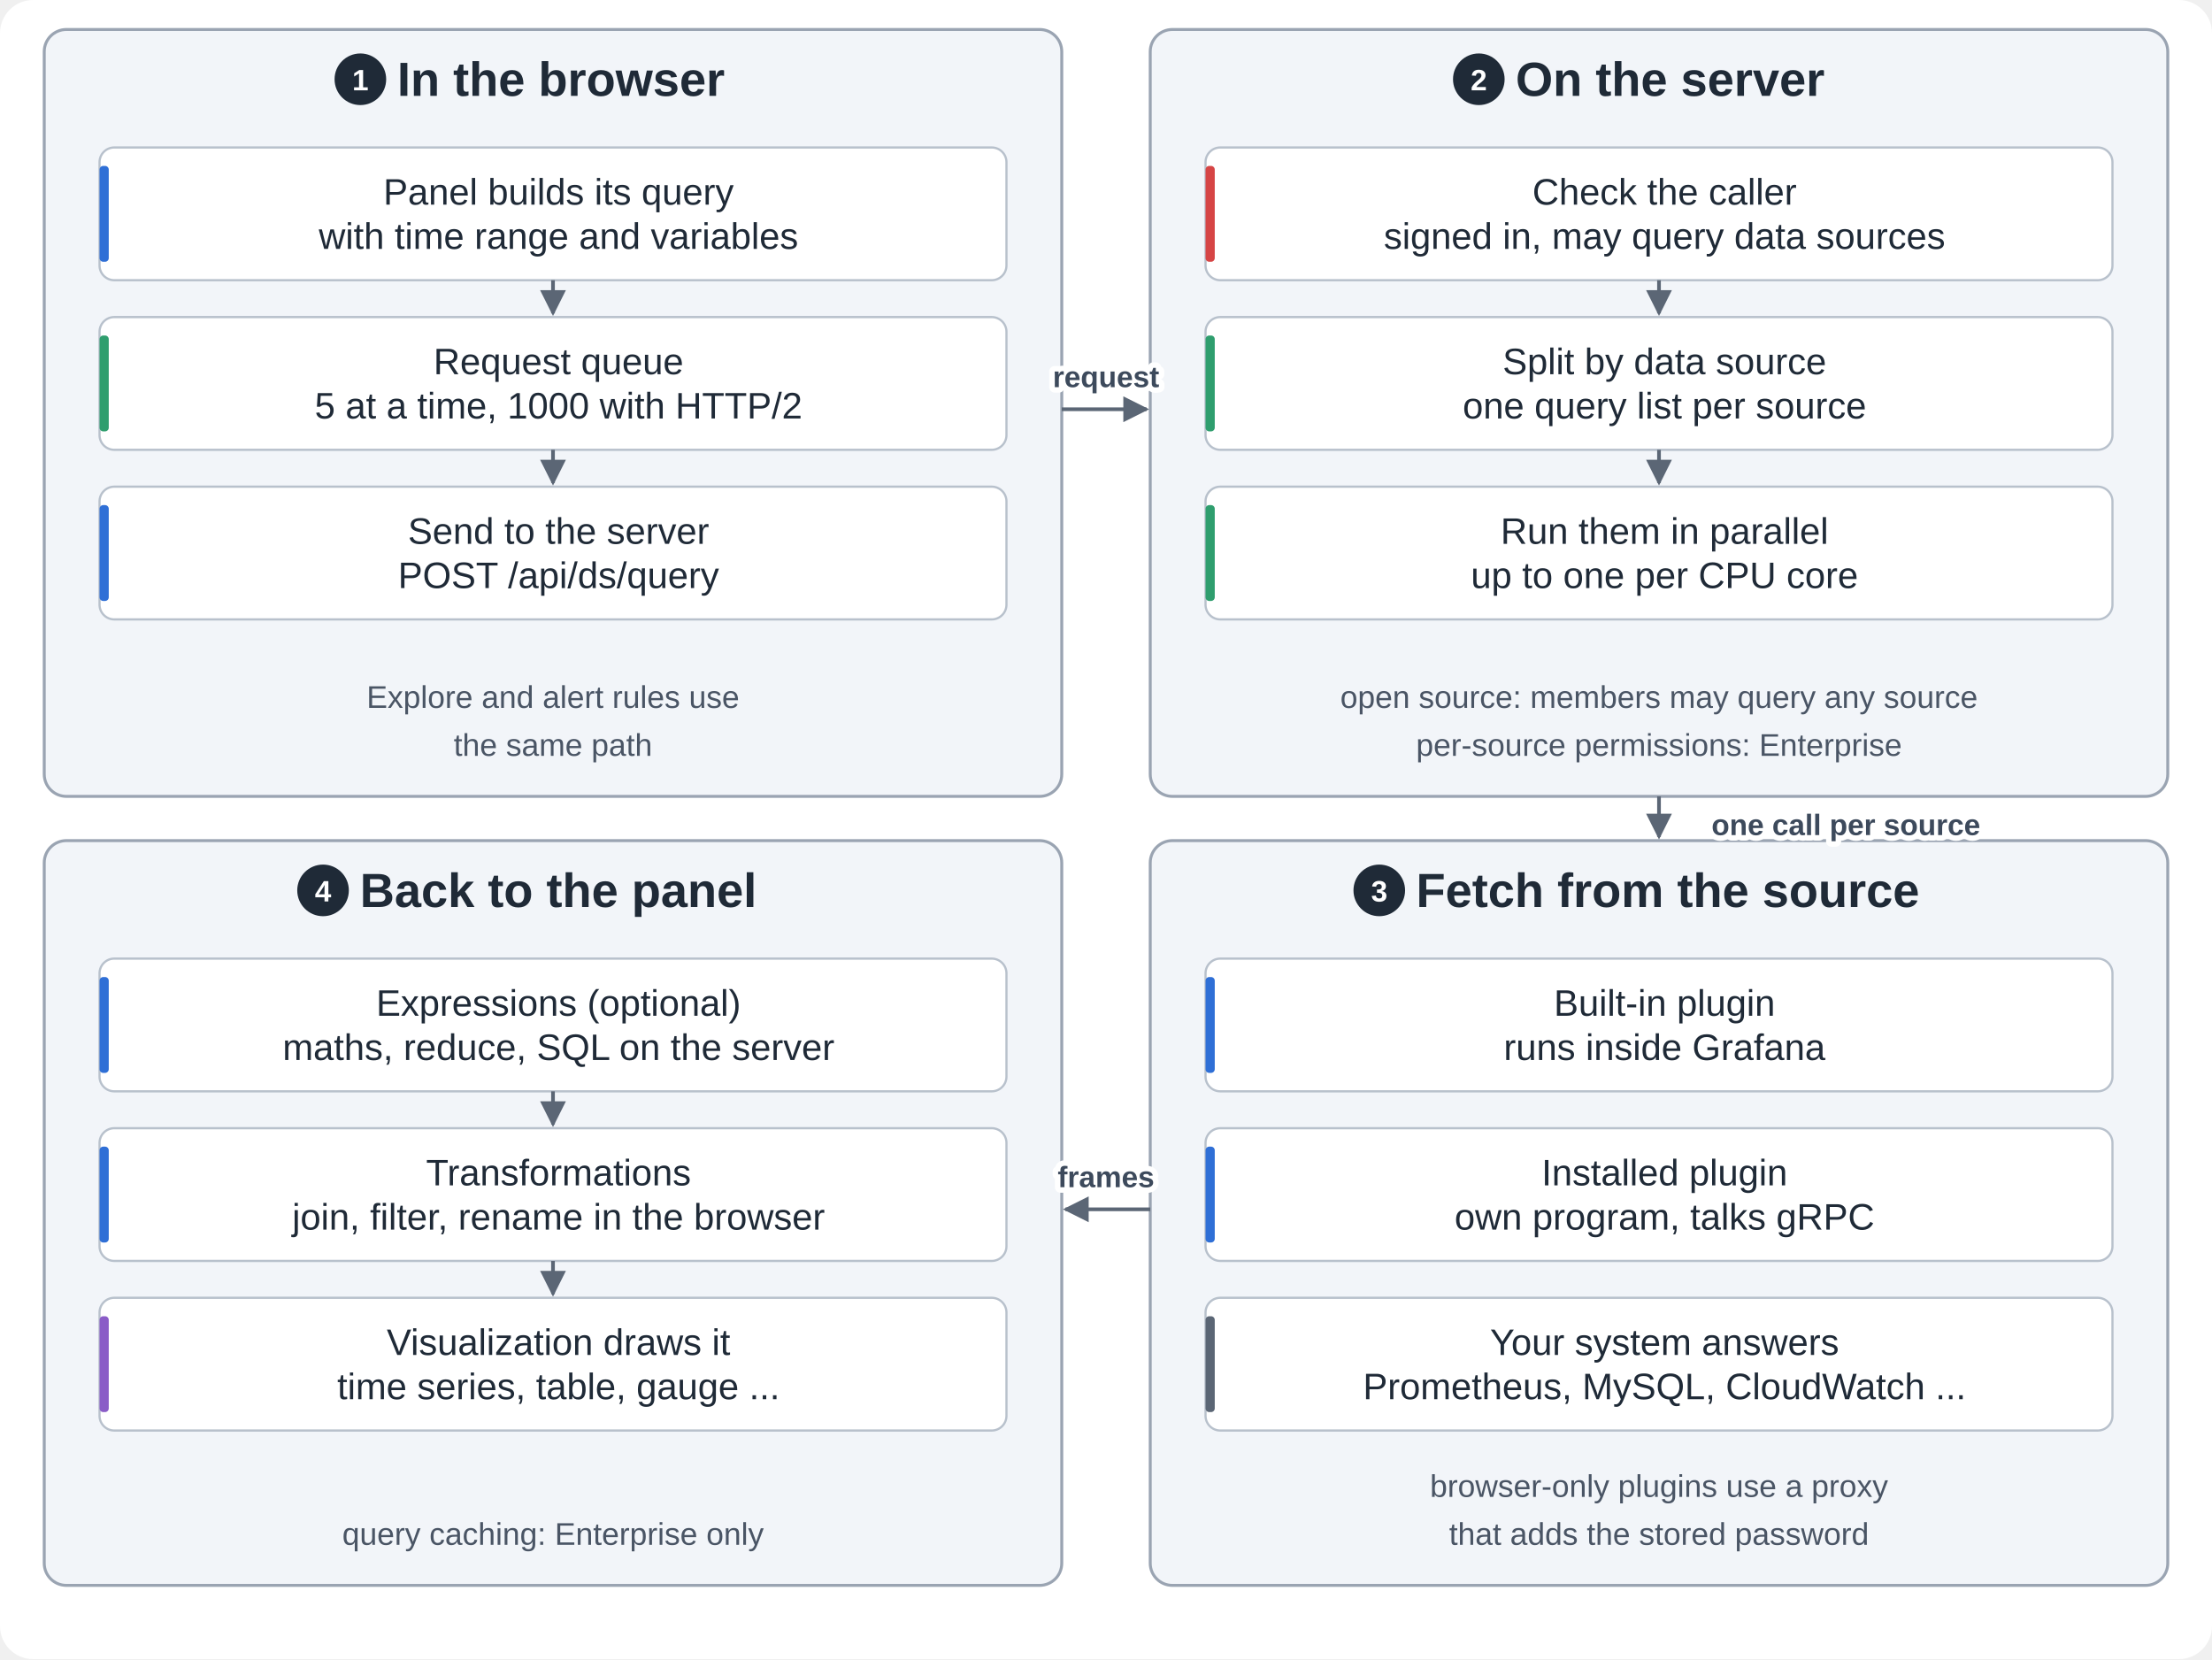
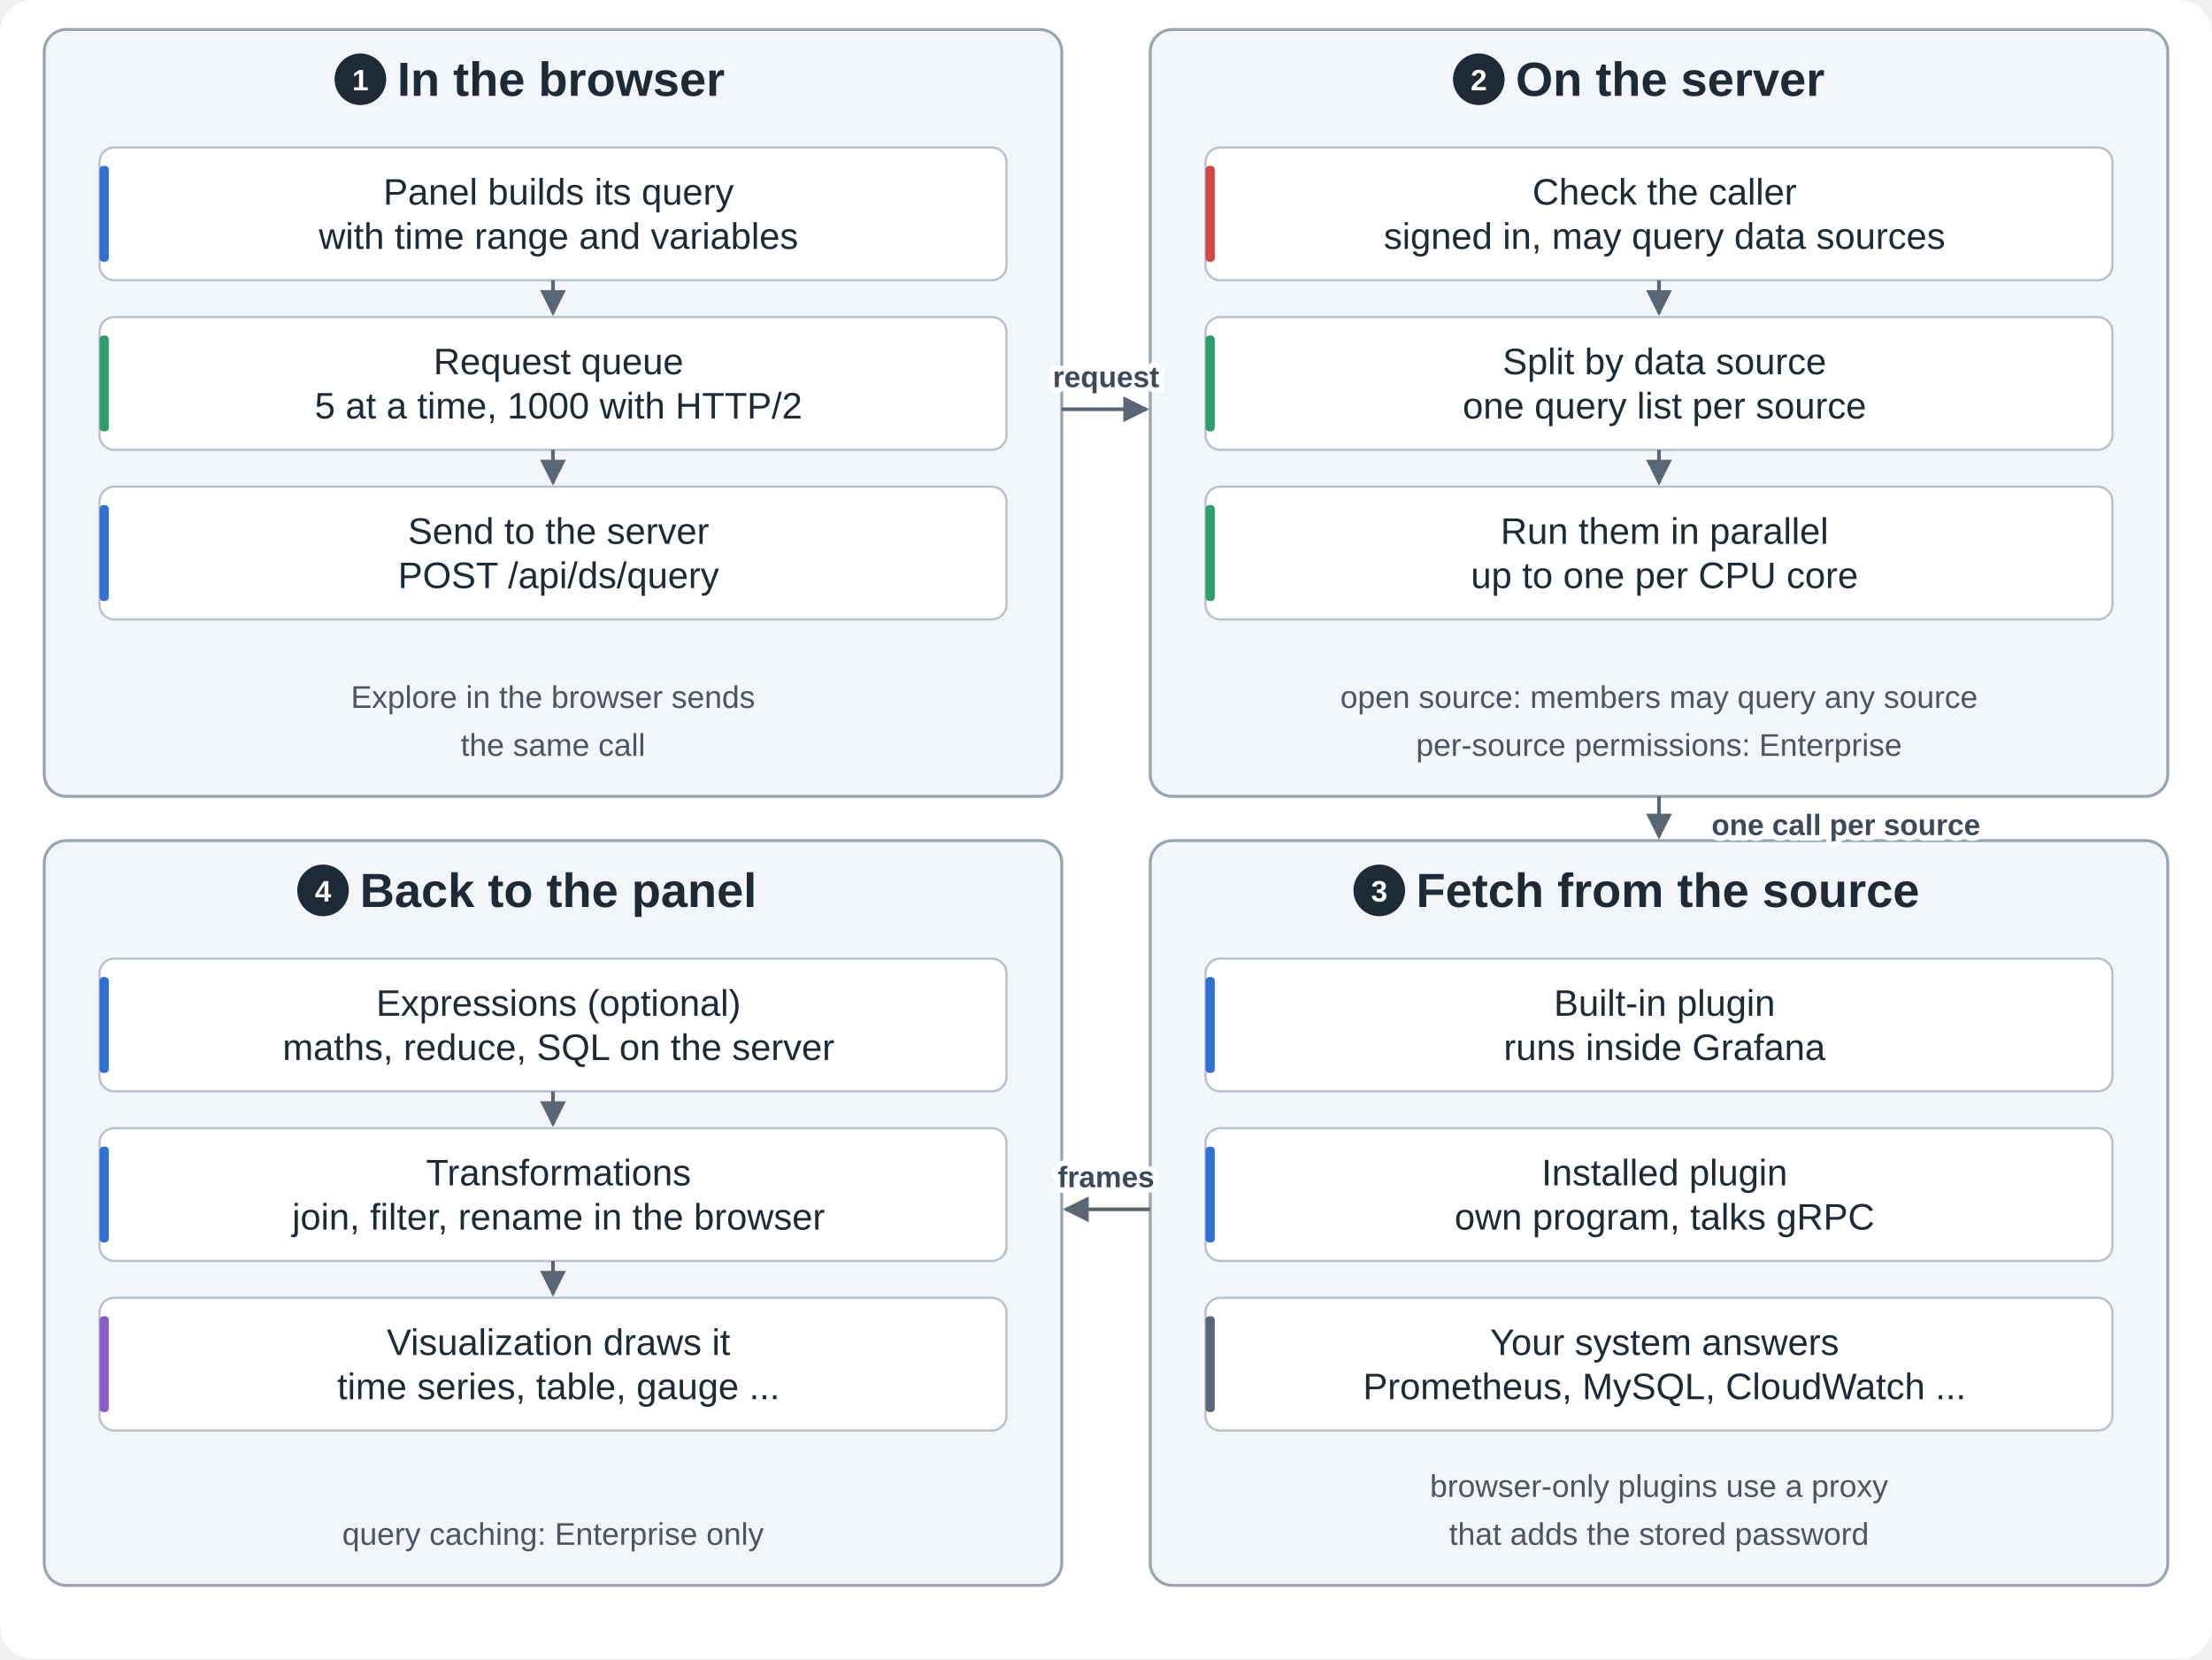
<svg xmlns="http://www.w3.org/2000/svg" viewBox="0 0 1200 900" width="1200" height="900" role="img" aria-labelledby="t d">
  <defs>
    <marker id="arr" viewBox="0 0 10 10" refX="9" refY="5" markerWidth="7" markerHeight="7" orient="auto">
      <path d="M0 0L10 5L0 10z" fill="#5b6675" />
    </marker>
    <marker id="ca" viewBox="0 0 10 10" refX="5" refY="5" markerWidth="6" markerHeight="6" orient="auto">
      <path d="M0 0L10 5L0 10z" fill="#5b6675" />
    </marker>
  </defs>
  <style>
text{font-family:-apple-system,"Helvetica Neue",Arial,"PingFang SC",sans-serif;fill:#1f2a37}
.gt{font-size:26px;font-weight:700}
.st{font-size:20px;font-weight:700}
.ag{font-size:20px}
.q{font-size:18px;fill:#3d4a5c}
.lb{font-size:17px;fill:#4a5565}
.al{font-size:16px;font-weight:600;fill:#3d4a5c;paint-order:stroke;stroke:#ffffff;stroke-width:6px;stroke-linejoin:round}
.grp{fill:#f2f5f9;stroke:#9aa4b2;stroke-width:1.6}
.sub{fill:#e8edf3;stroke:#b8c1cc;stroke-width:1.2}
.agent{fill:#ffffff;stroke:#b8c1cc;stroke-width:1.2}
.human{fill:#d6e6fb;stroke:#9cbbe6;stroke-width:1.2}
.front{fill:#dcf0e0;stroke:#9ccfa8;stroke-width:1.2}
.flow{stroke:#5b6675;stroke-width:2;fill:none;marker-end:url(#arr)}
.back{stroke-dasharray:7 5}
.cyc{stroke:#5b6675;stroke-width:2;fill:none;marker-end:url(#ca)}
.num{fill:#1f2a37}
.numt{font-size:16px;font-weight:700;fill:#ffffff}
</style>
  <rect width="1200" height="900" rx="18" fill="#ffffff" />
  <rect x="24" y="16" width="552" height="416" rx="12" class="grp" />
  <circle cx="195.5" cy="43" r="14" class="num" />
  <text x="195.5" y="49" class="numt" text-anchor="middle">1</text>
  <text x="215.5" y="52" class="gt" text-anchor="start">In the browser</text>
  <rect x="54" y="80" width="492" height="72" rx="8" class="agent" />
  <rect x="54" y="90" width="5" height="52" rx="2" fill="#2f6fd6" />
  <text x="303.0" y="111.0" class="ag" text-anchor="middle">Panel builds its query</text>
  <text x="303.0" y="135.0" class="ag" text-anchor="middle">with time range and variables</text>
  <rect x="54" y="172" width="492" height="72" rx="8" class="agent" />
  <rect x="54" y="182" width="5" height="52" rx="2" fill="#2f9e6e" />
  <text x="303.0" y="203.0" class="ag" text-anchor="middle">Request queue</text>
  <text x="303.0" y="227.0" class="ag" text-anchor="middle">5 at a time, 1000 with HTTP/2</text>
  <path d="M300.0 152V170" class="flow" />
  <rect x="54" y="264" width="492" height="72" rx="8" class="agent" />
  <rect x="54" y="274" width="5" height="52" rx="2" fill="#2f6fd6" />
  <text x="303.0" y="295.0" class="ag" text-anchor="middle">Send to the server</text>
  <text x="303.0" y="319.0" class="ag" text-anchor="middle">POST /api/ds/query</text>
  <path d="M300.0 244V262" class="flow" />
-   <text x="300.0" y="384" class="lb" text-anchor="middle">Explore and alert rules use</text>
-   <text x="300.0" y="410" class="lb" text-anchor="middle">the same path</text>
+   <text x="300.0" y="384" class="lb" text-anchor="middle">Explore in the browser sends</text>
+   <text x="300.0" y="410" class="lb" text-anchor="middle">the same call</text>
  <rect x="624" y="16" width="552" height="416" rx="12" class="grp" />
  <circle cx="802.25" cy="43" r="14" class="num" />
  <text x="802.25" y="49" class="numt" text-anchor="middle">2</text>
  <text x="822.25" y="52" class="gt" text-anchor="start">On the server</text>
  <rect x="654" y="80" width="492" height="72" rx="8" class="agent" />
  <rect x="654" y="90" width="5" height="52" rx="2" fill="#d64545" />
  <text x="903.0" y="111.0" class="ag" text-anchor="middle">Check the caller</text>
  <text x="903.0" y="135.0" class="ag" text-anchor="middle">signed in, may query data sources</text>
  <rect x="654" y="172" width="492" height="72" rx="8" class="agent" />
  <rect x="654" y="182" width="5" height="52" rx="2" fill="#2f9e6e" />
  <text x="903.0" y="203.0" class="ag" text-anchor="middle">Split by data source</text>
  <text x="903.0" y="227.0" class="ag" text-anchor="middle">one query list per source</text>
  <path d="M900.0 152V170" class="flow" />
  <rect x="654" y="264" width="492" height="72" rx="8" class="agent" />
  <rect x="654" y="274" width="5" height="52" rx="2" fill="#2f9e6e" />
  <text x="903.0" y="295.0" class="ag" text-anchor="middle">Run them in parallel</text>
  <text x="903.0" y="319.0" class="ag" text-anchor="middle">up to one per CPU core</text>
  <path d="M900.0 244V262" class="flow" />
  <text x="900.0" y="384" class="lb" text-anchor="middle">open source: members may query any source</text>
  <text x="900.0" y="410" class="lb" text-anchor="middle">per-source permissions: Enterprise</text>
  <rect x="624" y="456" width="552" height="404" rx="12" class="grp" />
  <circle cx="748.25" cy="483" r="14" class="num" />
  <text x="748.25" y="489" class="numt" text-anchor="middle">3</text>
  <text x="768.25" y="492" class="gt" text-anchor="start">Fetch from the source</text>
  <rect x="654" y="520" width="492" height="72" rx="8" class="agent" />
  <rect x="654" y="530" width="5" height="52" rx="2" fill="#2f6fd6" />
  <text x="903.0" y="551.0" class="ag" text-anchor="middle">Built-in plugin</text>
  <text x="903.0" y="575.0" class="ag" text-anchor="middle">runs inside Grafana</text>
  <rect x="654" y="612" width="492" height="72" rx="8" class="agent" />
  <rect x="654" y="622" width="5" height="52" rx="2" fill="#2f6fd6" />
  <text x="903.0" y="643.0" class="ag" text-anchor="middle">Installed plugin</text>
  <text x="903.0" y="667.0" class="ag" text-anchor="middle">own program, talks gRPC</text>
  <rect x="654" y="704" width="492" height="72" rx="8" class="agent" />
  <rect x="654" y="714" width="5" height="52" rx="2" fill="#5b6675" />
  <text x="903.0" y="735.0" class="ag" text-anchor="middle">Your system answers</text>
  <text x="903.0" y="759.0" class="ag" text-anchor="middle">Prometheus, MySQL, CloudWatch ...</text>
  <text x="900.0" y="812" class="lb" text-anchor="middle">browser-only plugins use a proxy</text>
  <text x="900.0" y="838" class="lb" text-anchor="middle">that adds the stored password</text>
  <rect x="24" y="456" width="552" height="404" rx="12" class="grp" />
  <circle cx="175.25" cy="483" r="14" class="num" />
  <text x="175.25" y="489" class="numt" text-anchor="middle">4</text>
  <text x="195.25" y="492" class="gt" text-anchor="start">Back to the panel</text>
  <rect x="54" y="520" width="492" height="72" rx="8" class="agent" />
  <rect x="54" y="530" width="5" height="52" rx="2" fill="#2f6fd6" />
  <text x="303.0" y="551.0" class="ag" text-anchor="middle">Expressions (optional)</text>
  <text x="303.0" y="575.0" class="ag" text-anchor="middle">maths, reduce, SQL on the server</text>
  <rect x="54" y="612" width="492" height="72" rx="8" class="agent" />
  <rect x="54" y="622" width="5" height="52" rx="2" fill="#2f6fd6" />
  <text x="303.0" y="643.0" class="ag" text-anchor="middle">Transformations</text>
  <text x="303.0" y="667.0" class="ag" text-anchor="middle">join, filter, rename in the browser</text>
  <path d="M300.0 592V610" class="flow" />
  <rect x="54" y="704" width="492" height="72" rx="8" class="agent" />
  <rect x="54" y="714" width="5" height="52" rx="2" fill="#8a5cc7" />
  <text x="303.0" y="735.0" class="ag" text-anchor="middle">Visualization draws it</text>
  <text x="303.0" y="759.0" class="ag" text-anchor="middle">time series, table, gauge ...</text>
  <path d="M300.0 684V702" class="flow" />
  <text x="300.0" y="838" class="lb" text-anchor="middle">query caching: Enterprise only</text>
  <path d="M576 222H622" class="flow" />
  <text x="600" y="210" class="al" text-anchor="middle">request</text>
  <path d="M900.0 432V454" class="flow" />
  <text x="1001.4" y="453" class="al" text-anchor="middle">one call per source</text>
  <path d="M624 656H578" class="flow" />
  <text x="600" y="644" class="al" text-anchor="middle">frames</text>
</svg>
